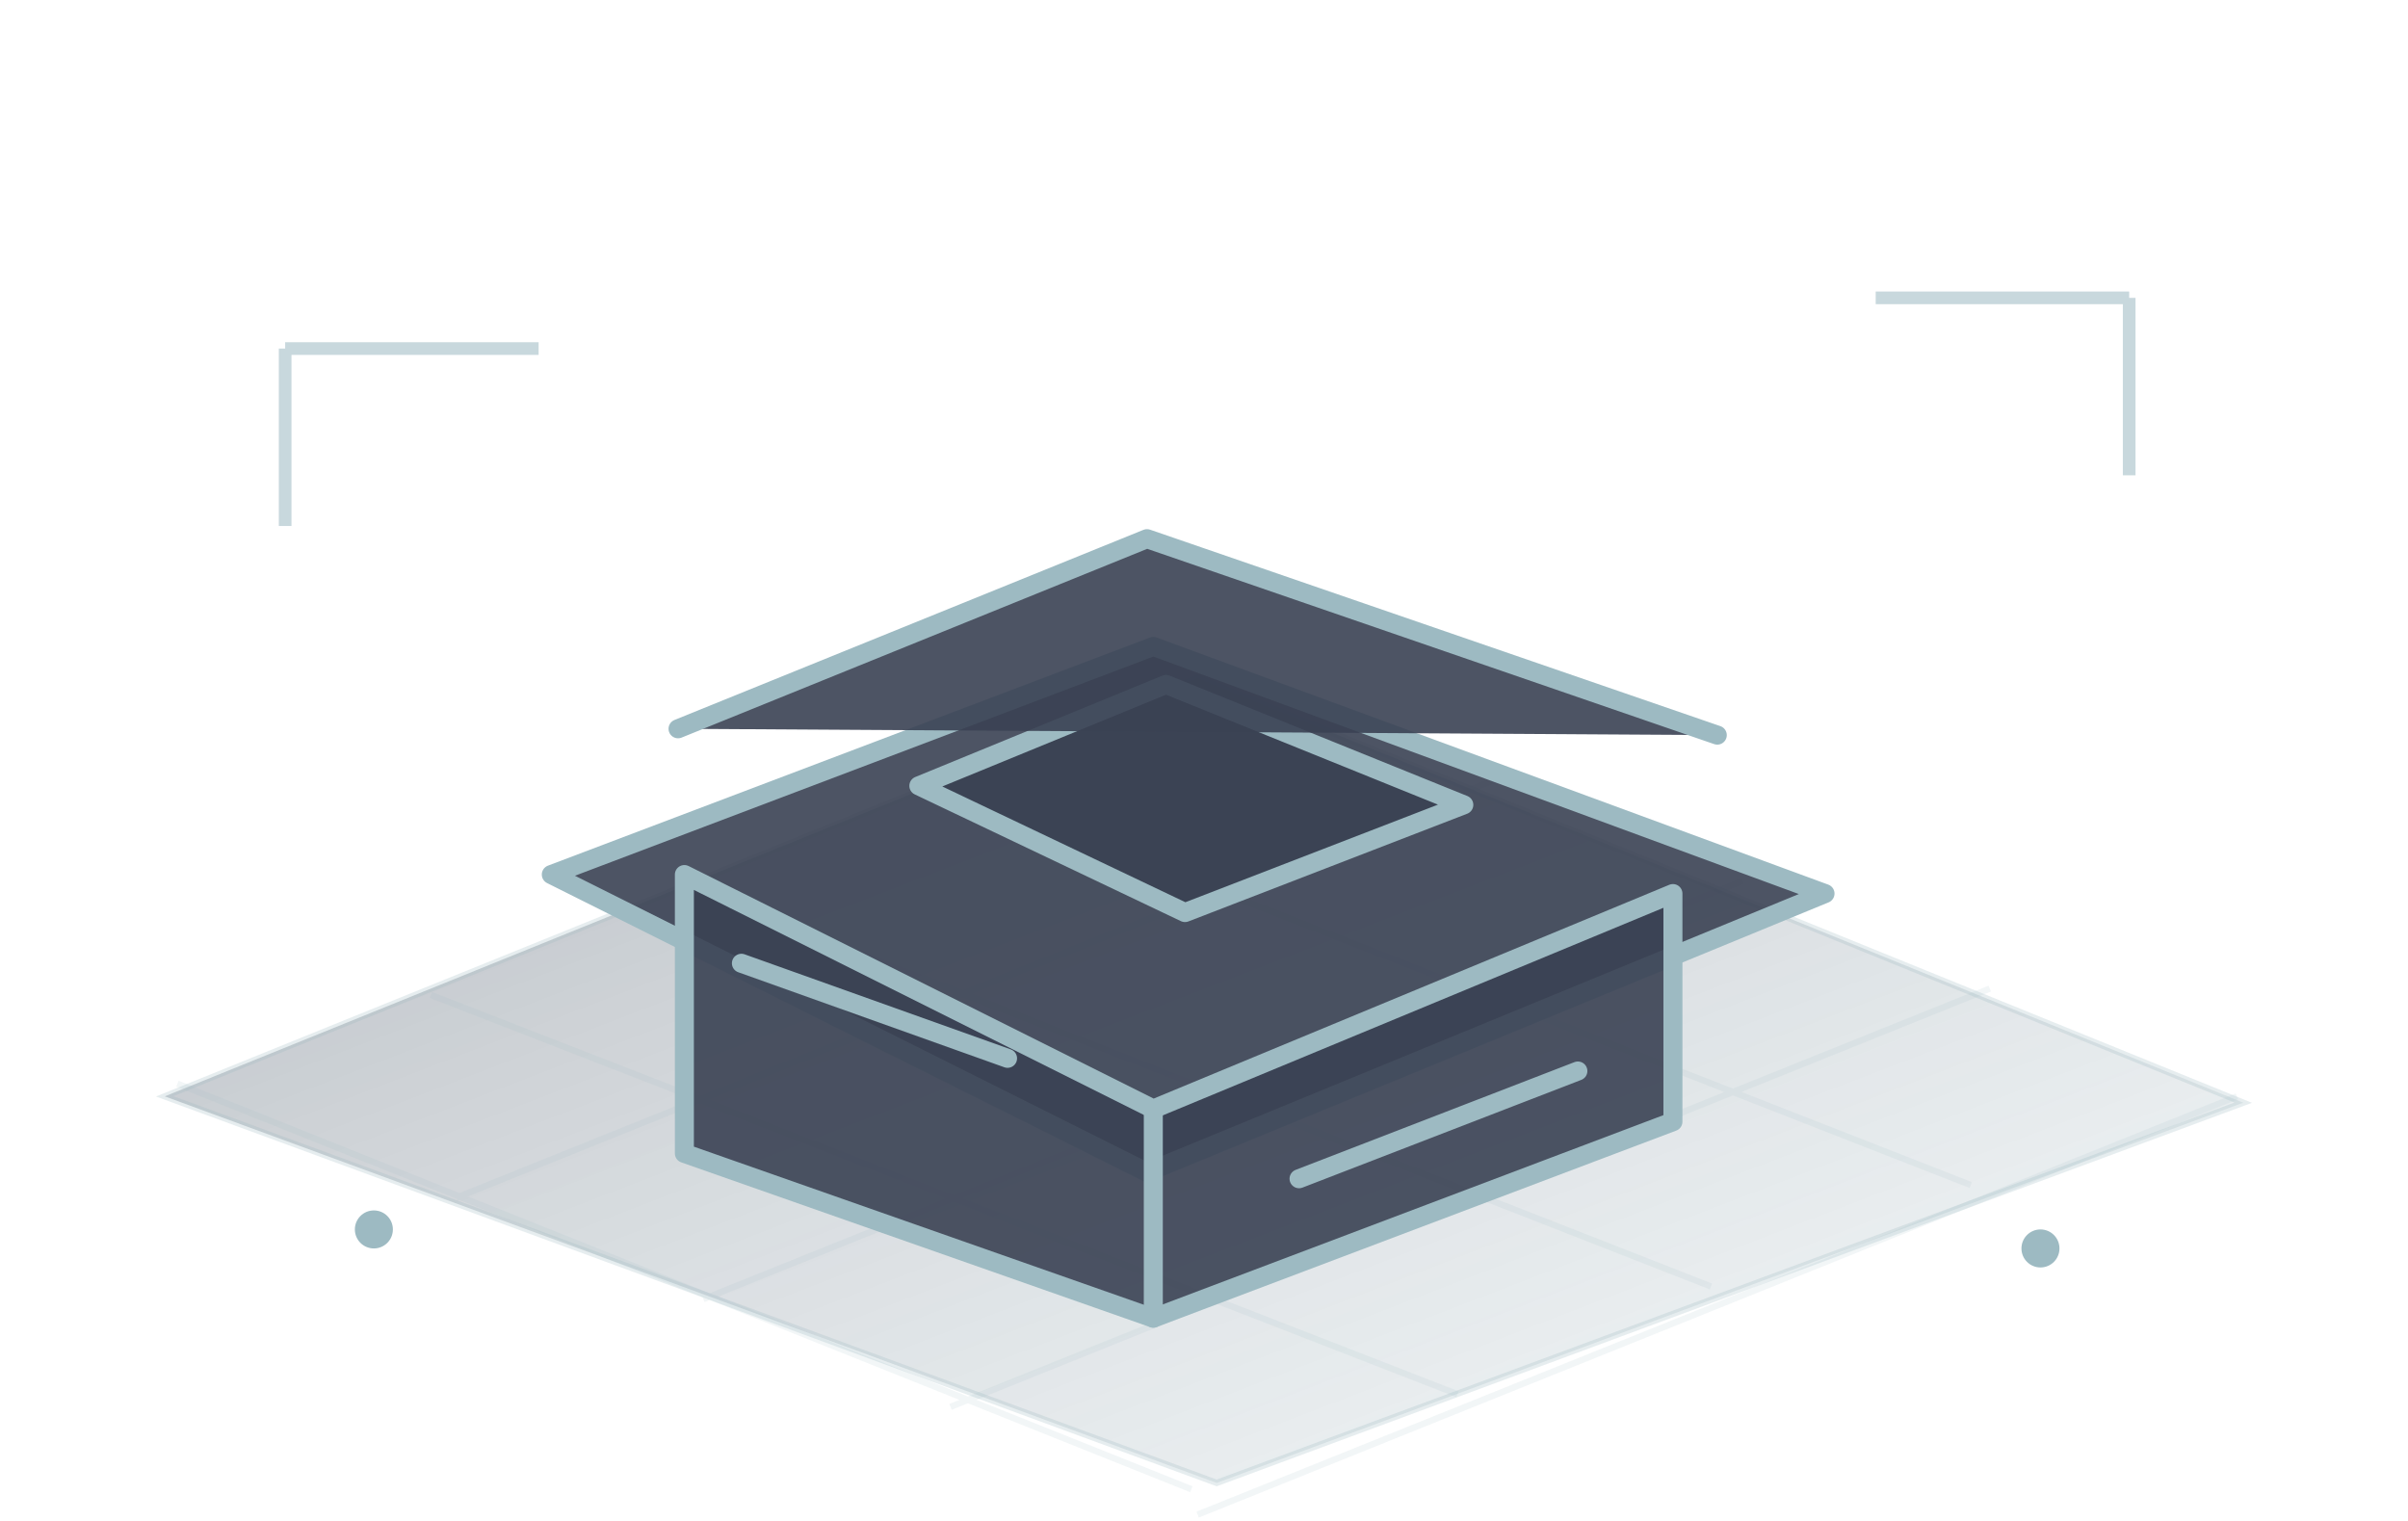
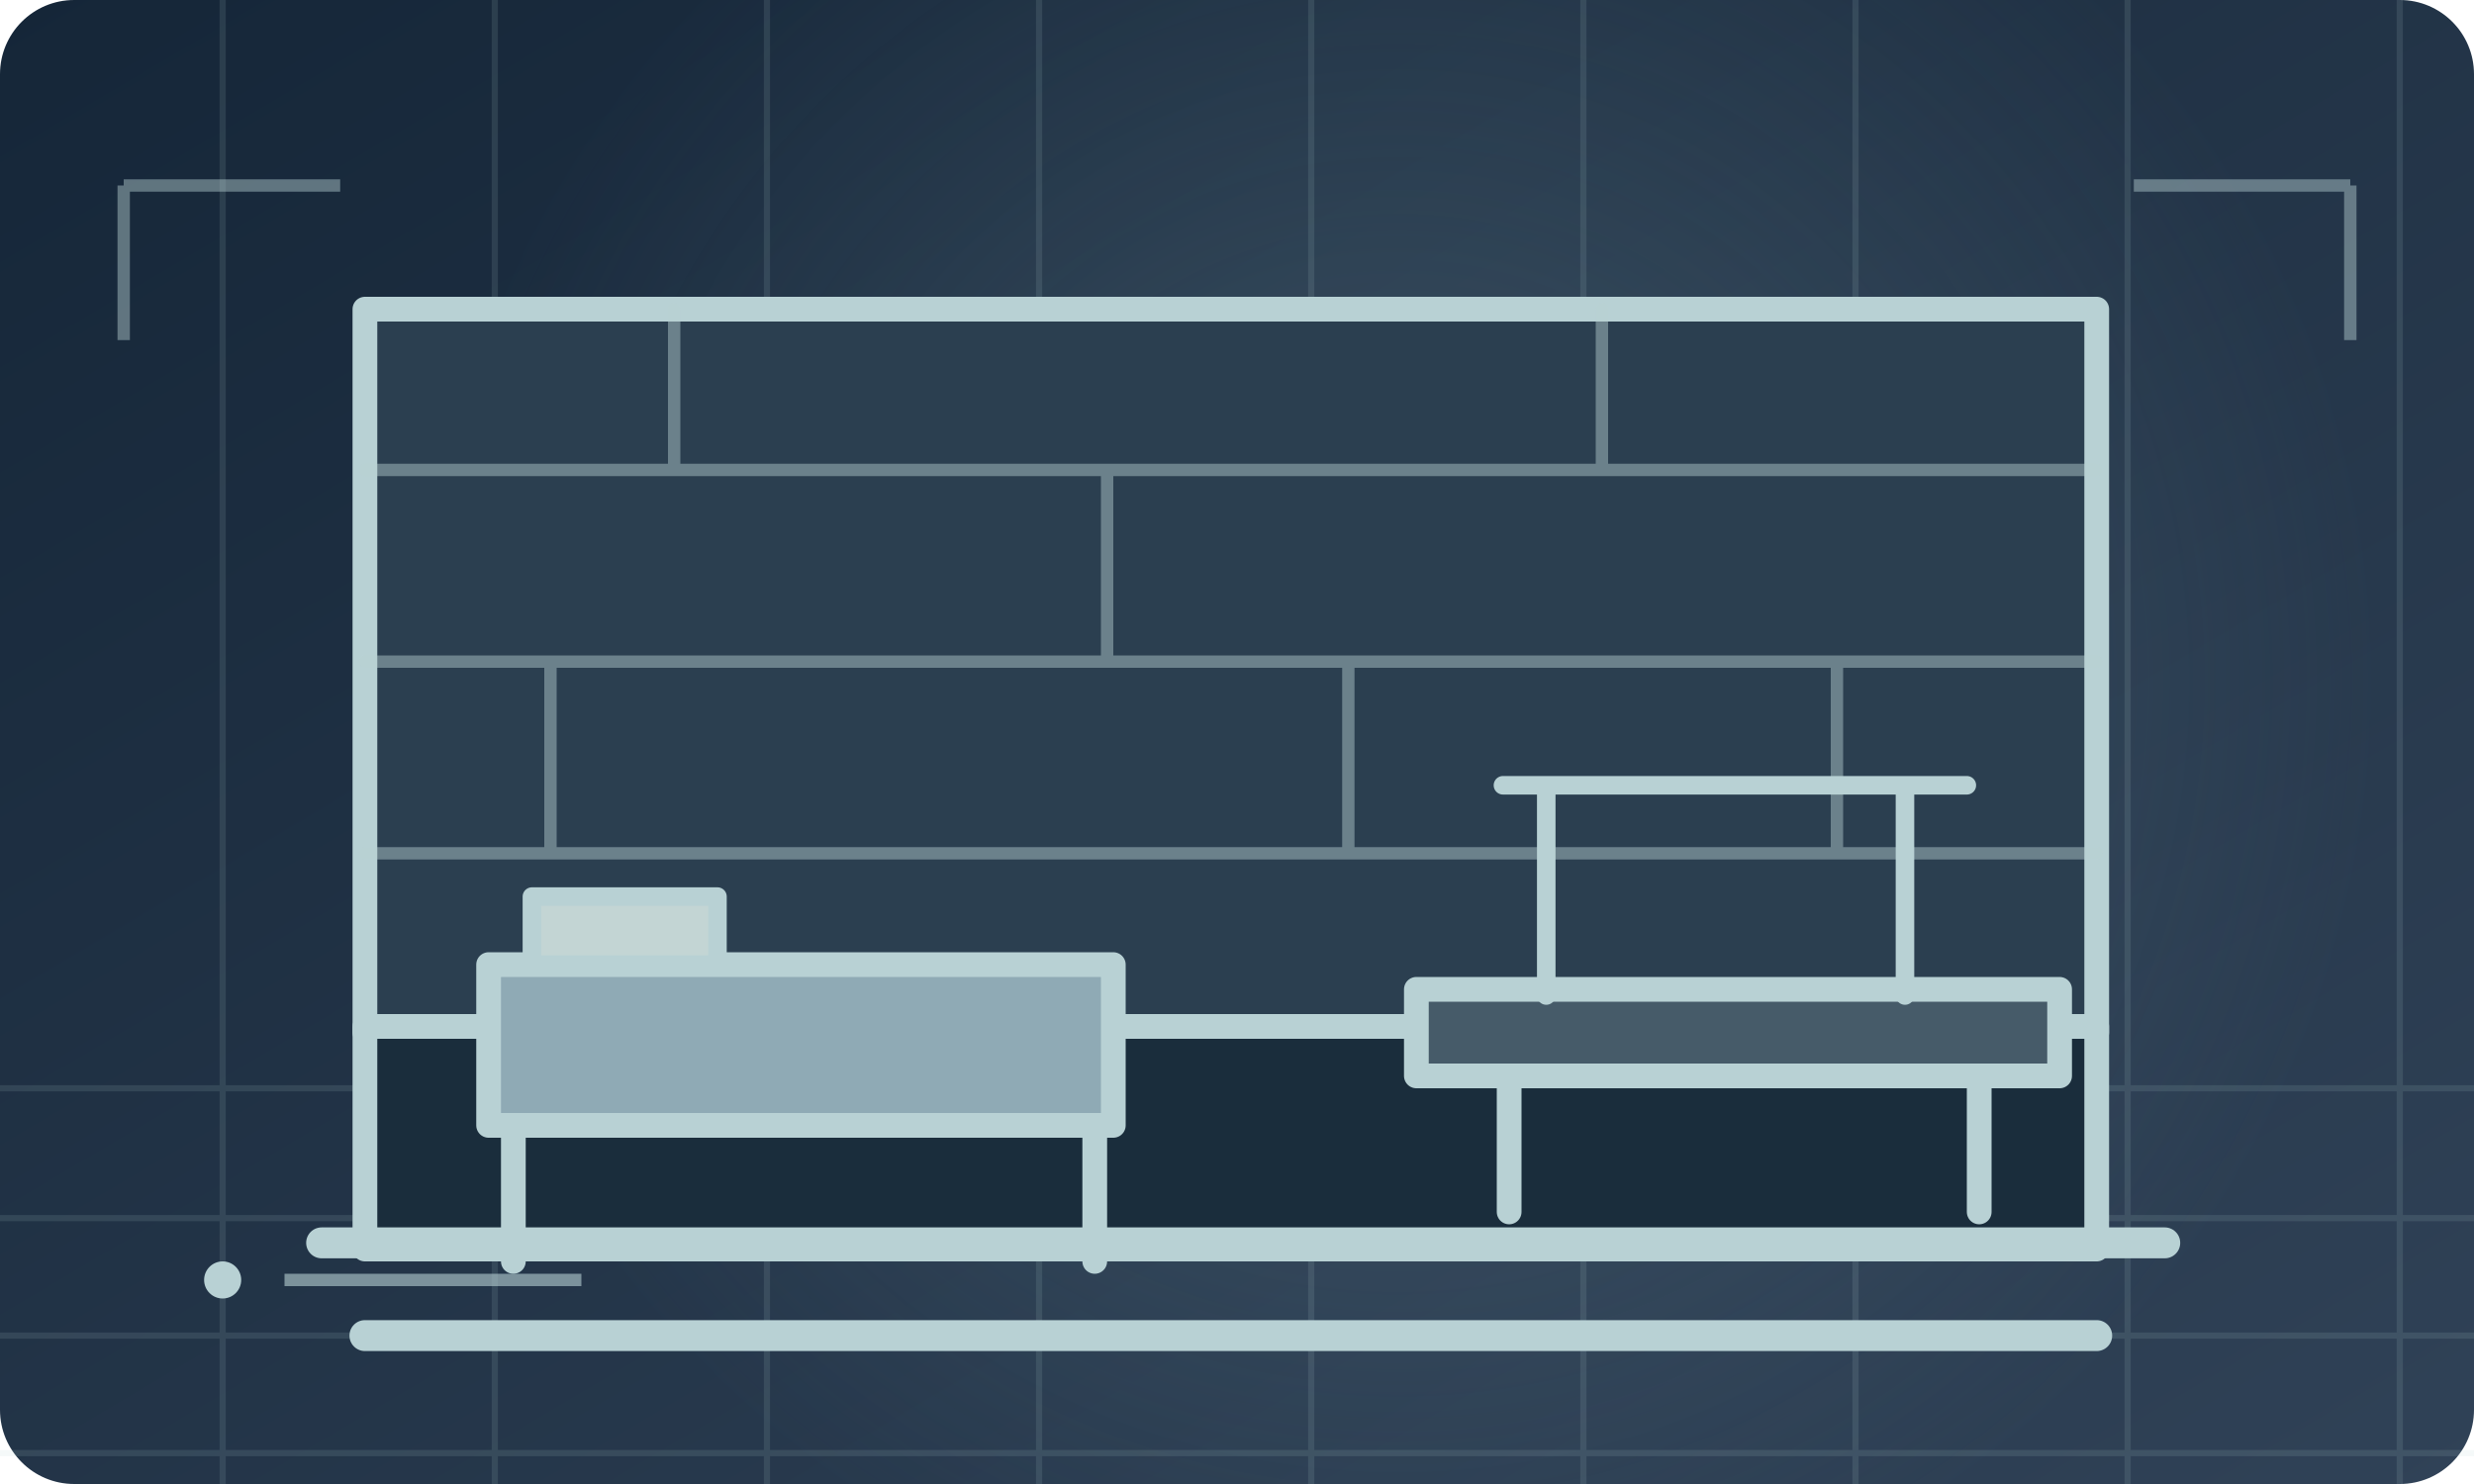
- <svg xmlns="http://www.w3.org/2000/svg" viewBox="0 0 380 240" role="img" aria-label="Illustrative architectural artwork">
+ <svg xmlns="http://www.w3.org/2000/svg" viewBox="0 0 400 240">
  <defs>
-     <linearGradient id="plate" x1="0" y1="0" x2="1" y2="1">
-       <stop stop-color="#3a4254" stop-opacity=".38" />
-       <stop offset="1" stop-color="#9dbac2" stop-opacity=".12" />
+     <linearGradient id="sky" x1="0" x2="1" y1="0" y2="1">
+       <stop stop-color="#152638" />
+       <stop offset="1" stop-color="#304257" />
    </linearGradient>
+     <radialGradient id="light">
+       <stop stop-color="#71909f" stop-opacity=".34" />
+       <stop offset="1" stop-color="#71909f" stop-opacity="0" />
+     </radialGradient>
  </defs>
-   <path d="M26 173 189 107 354 174 192 234Z" fill="url(#plate)" stroke="#9dbac2" stroke-opacity=".25" />
-   <path d="M28 171 188 235M68 157 230 220M109 140 270 203M150 124 311 187M353 173 189 239M314 156 150 222M275 139 111 205M236 123 72 189" stroke="#9dbac2" stroke-opacity=".13" fill="none" />
-   <g stroke="#9dbac2" stroke-width="3" stroke-linejoin="round" stroke-linecap="round" fill="#3a4254" fill-opacity=".9">
-     <path d="M87 138l95-36 106 39-107 44z" />
-     <path d="M108 138v44l74 26 82-31v-36l-82 34z" />
-     <path d="M182 175v33m-65-56 42 15m46 19 44-17M145 124l39-16 47 19-44 17z" />
-     <path d="M107 115l74-30 90 31" />
+   <rect width="400" height="240" rx="12" fill="url(#sky)" />
+   <circle cx="226" cy="110" r="160" fill="url(#light)" />
+   <g stroke="#b6d6d1" stroke-opacity=".13" stroke-width="1">
+     <path d="M0 197h400M0 216h400M0 235h400M0 176h400M36 0v240M80 0v240M124 0v240M168 0v240M212 0v240M256 0v240M300 0v240M344 0v240M388 0v240" />
  </g>
-   <path d="M45 55h40m-40 0v28M336 47h-40m40 0v28" fill="none" stroke="#9dbac2" stroke-opacity=".56" stroke-width="2" />
-   <circle cx="322" cy="197" r="3" fill="#9dbac2" />
-   <circle cx="59" cy="194" r="3" fill="#9dbac2" />
+   <g stroke="#b8d1d4" stroke-linecap="round" stroke-linejoin="round">
+     <rect x="59" y="50" width="280" height="117" fill="#2b3f50" stroke-width="4" />
+     <path d="M59 76h280m-280 31h280m-280 31h280M109 50v26m70 0v31m80-57v26m38 31v31M89 107v31m129-31v31" stroke-opacity=".45" stroke-width="2" />
+     <path d="M59 166h280v36H59z" fill="#1a2d3c" stroke-width="4" />
+     <path d="M52 201h298m-291 15h280" fill="none" stroke-width="5" />
+     <path d="M79 156h101v26H79z" fill="#8faab5" stroke-width="4" />
+     <path d="M86 145h30v11H86z" fill="#c3d5d4" stroke-width="3" />
+     <path d="M83 183v21m94-21v21" fill="none" stroke-width="4" />
+     <path d="M229 160h104v14H229zM244 174v22m76-22v22" fill="#465b69" stroke-width="4" />
+     <path d="M243 127h75m-68 0v34m58-34v34" fill="none" stroke-width="3" />
+   </g>
+   <path d="M20 30h35m-35 0v25m360-25h-35m35 0v25" fill="none" stroke="#b8d1d4" stroke-opacity=".45" stroke-width="2" />
+   <circle cx="36" cy="207" r="3" fill="#b8d1d4" />
+   <path d="M46 207h48" stroke="#b8d1d4" stroke-opacity=".6" stroke-width="2" />
</svg>
